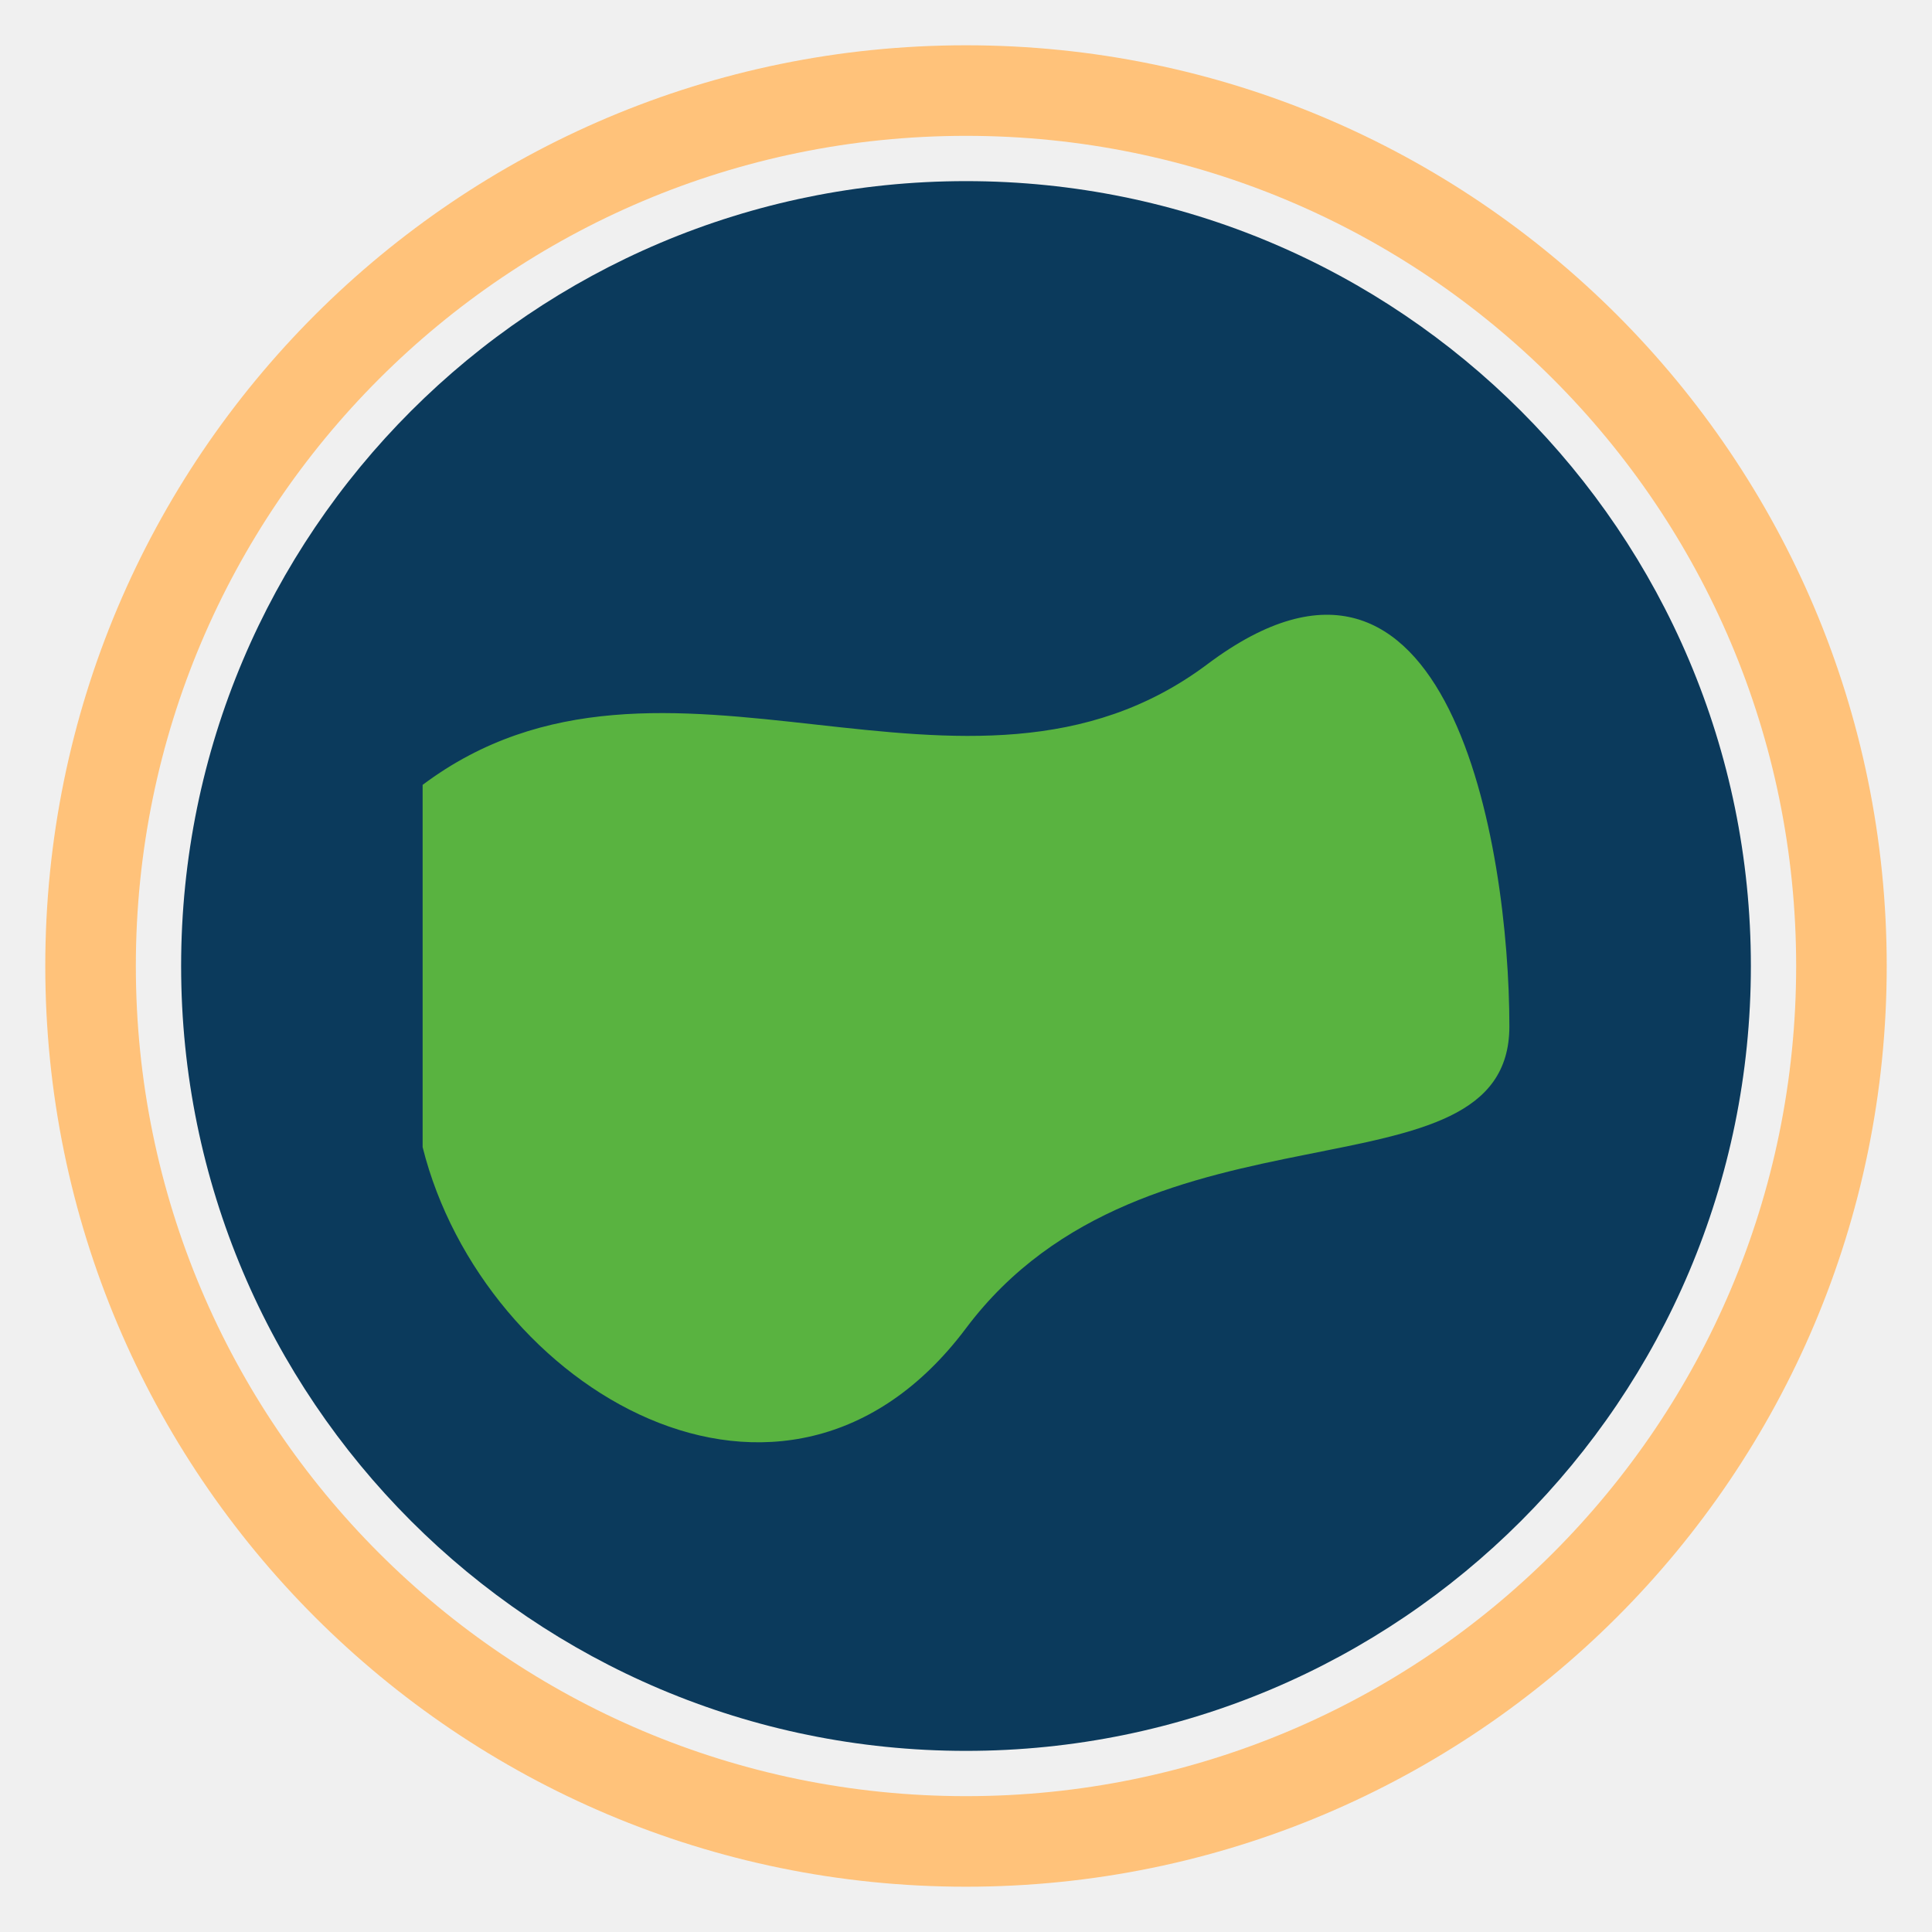
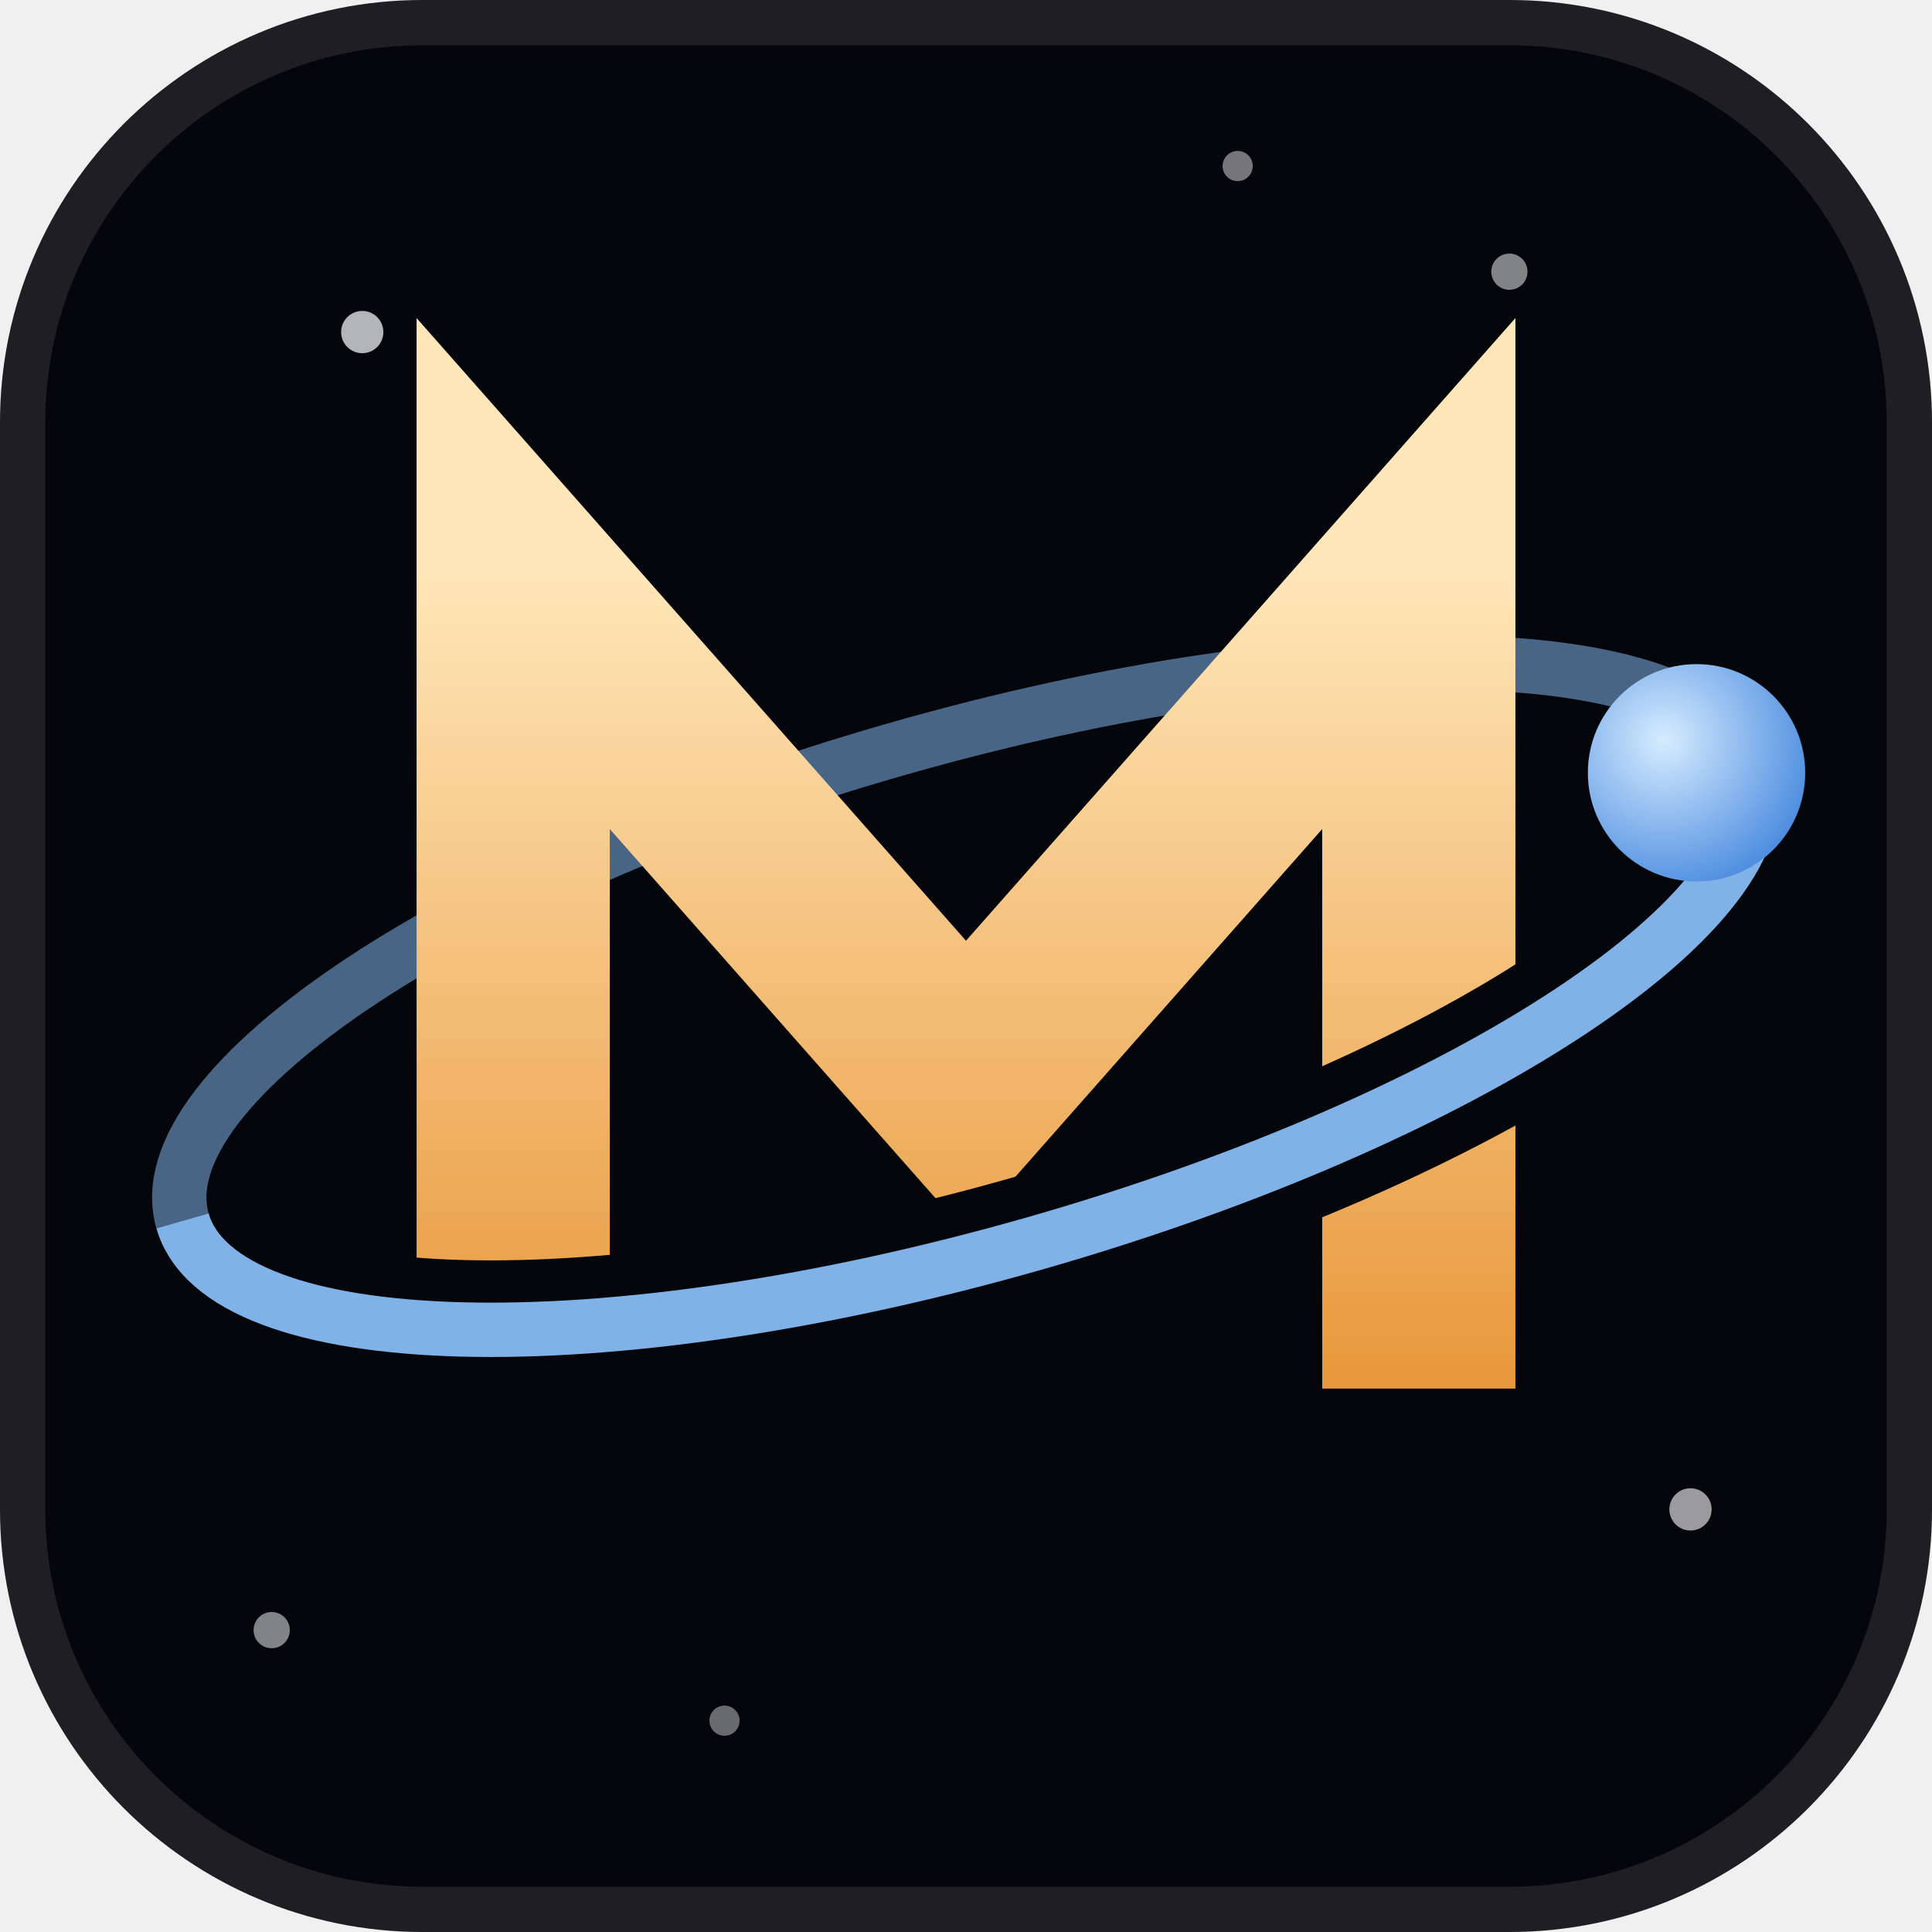
- <svg xmlns="http://www.w3.org/2000/svg" viewBox="0 0 32 32">
-   <circle cx="16" cy="16" r="13" fill="#0b3a5c" />
-   <path d="M7 13c4-3 9 1 13-2s5 3 5 6-6 1-9 5-8 1-9-3" fill="#59b340" />
-   <circle cx="16" cy="16" r="14.5" fill="none" stroke="#ffc27a" stroke-width="1.5" />
+ <svg xmlns="http://www.w3.org/2000/svg" viewBox="0 0 64 64">
+   <defs>
+     <radialGradient id="bg" cx="30%" cy="20%" r="100%">
+       <stop offset="0" stop-color="#1d2d58" />
+       <stop offset=".55" stop-color="#0a1026" />
+       <stop offset="1" stop-color="#03050c" />
+     </radialGradient>
+     <linearGradient id="au" x1="0" y1="0" x2="0" y2="1">
+       <stop offset="0" stop-color="#ffe6b8" />
+       <stop offset="1" stop-color="#e8973a" />
+     </linearGradient>
+     <radialGradient id="pl" cx="35%" cy="35%" r="70%">
+       <stop offset="0" stop-color="#d6ecff" />
+       <stop offset="1" stop-color="#4f8fe0" />
+     </radialGradient>
+     <clipPath id="front">
+       <rect x="0" y="33" width="64" height="31" />
+     </clipPath>
+   </defs>
+   <rect width="64" height="64" rx="14" fill="#05060b" />
+   <g fill="#fff">
+     <circle cx="12" cy="11" r=".7" opacity=".7" />
+     <circle cx="50" cy="9" r=".6" opacity=".5" />
+     <circle cx="9" cy="54" r=".6" opacity=".5" />
+     <circle cx="56" cy="50" r=".7" opacity=".6" />
+     <circle cx="24" cy="57" r=".5" opacity=".4" />
+     <circle cx="41" cy="5.5" r=".5" opacity=".45" />
+   </g>
+   <rect x=".75" y=".75" width="62.5" height="62.5" rx="13.25" fill="none" stroke="#fff" stroke-opacity=".1" stroke-width="1.5" />
+   <g transform="rotate(-16 32 33)">
+     <ellipse cx="32" cy="33" rx="27" ry="8.5" fill="none" stroke="#8ec5ff" stroke-opacity=".5" stroke-width="1.8" />
+   </g>
+   <path d="M17 46V19l15 17 15-17v27" fill="none" stroke="url(#au)" stroke-width="6.4" stroke-linejoin="miter" />
+   <g transform="rotate(-16 32 33)" clip-path="url(#front)">
+     <ellipse cx="32" cy="33" rx="27" ry="8.5" fill="none" stroke="#05060b" stroke-width="4.6" />
+     <ellipse cx="32" cy="33" rx="27" ry="8.5" fill="none" stroke="#8ec5ff" stroke-opacity=".9" stroke-width="1.8" />
+   </g>
+   <circle cx="56.2" cy="25.6" r="3.6" fill="url(#pl)" />
</svg>
